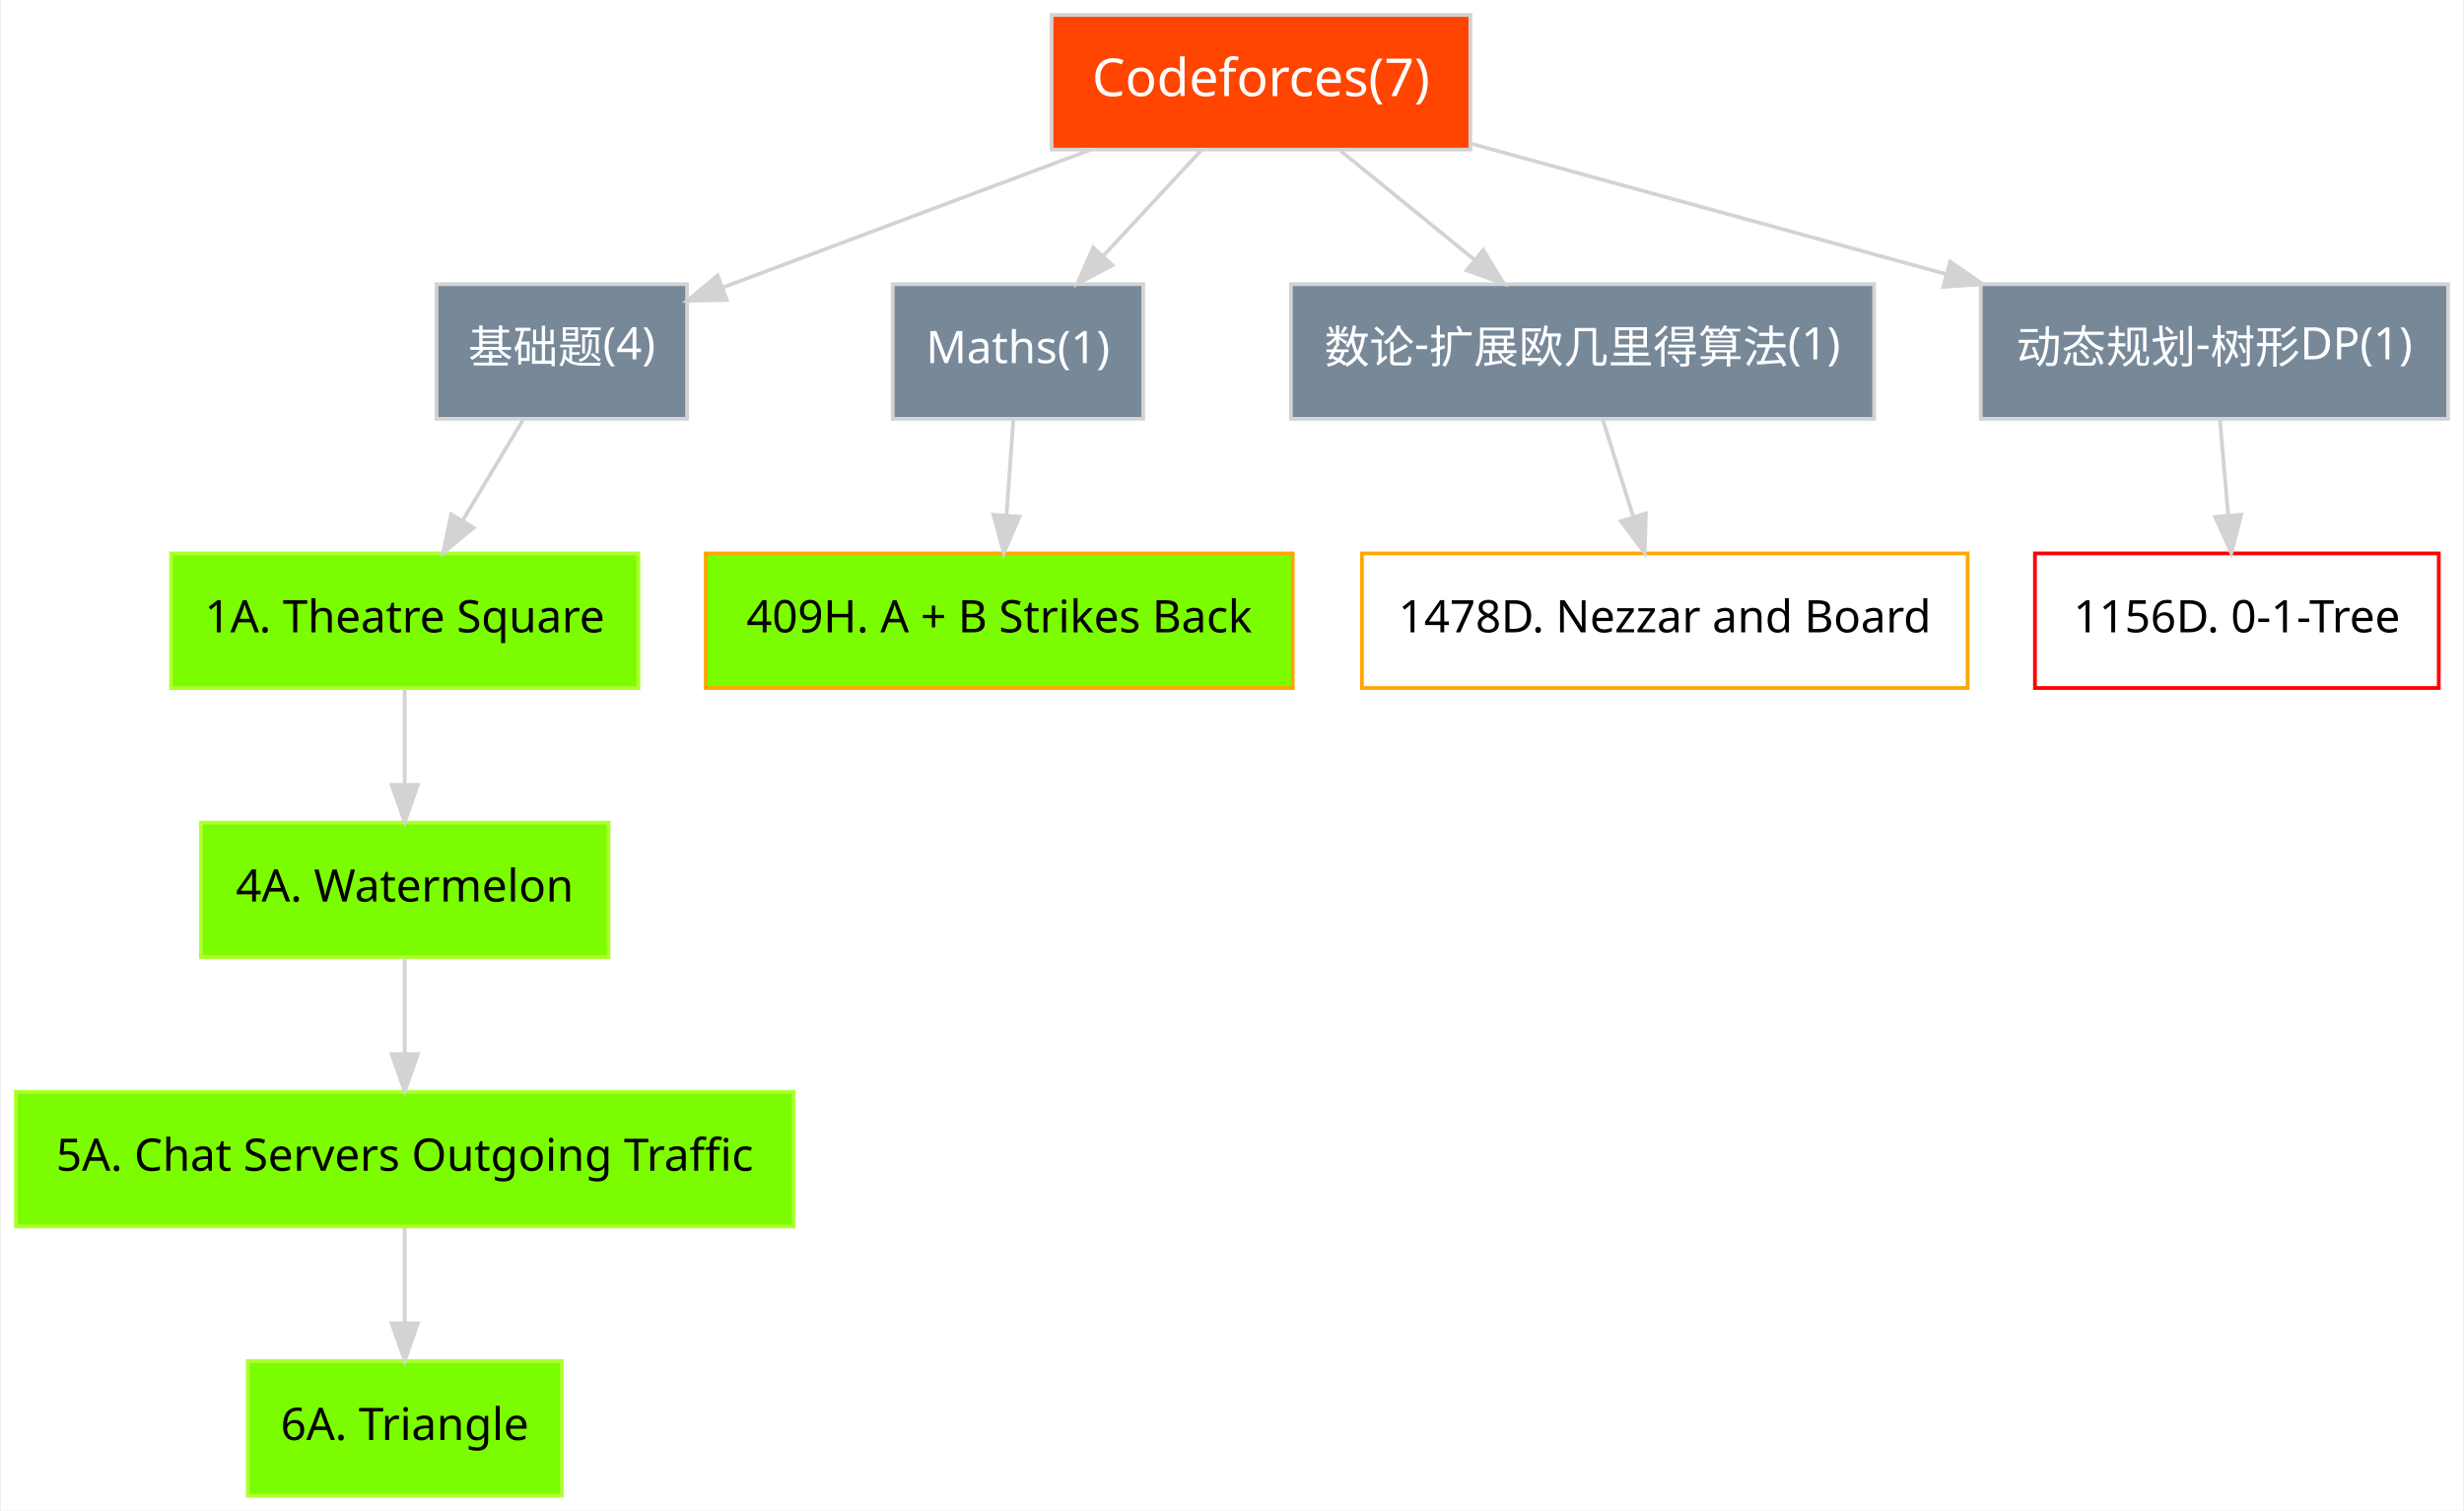
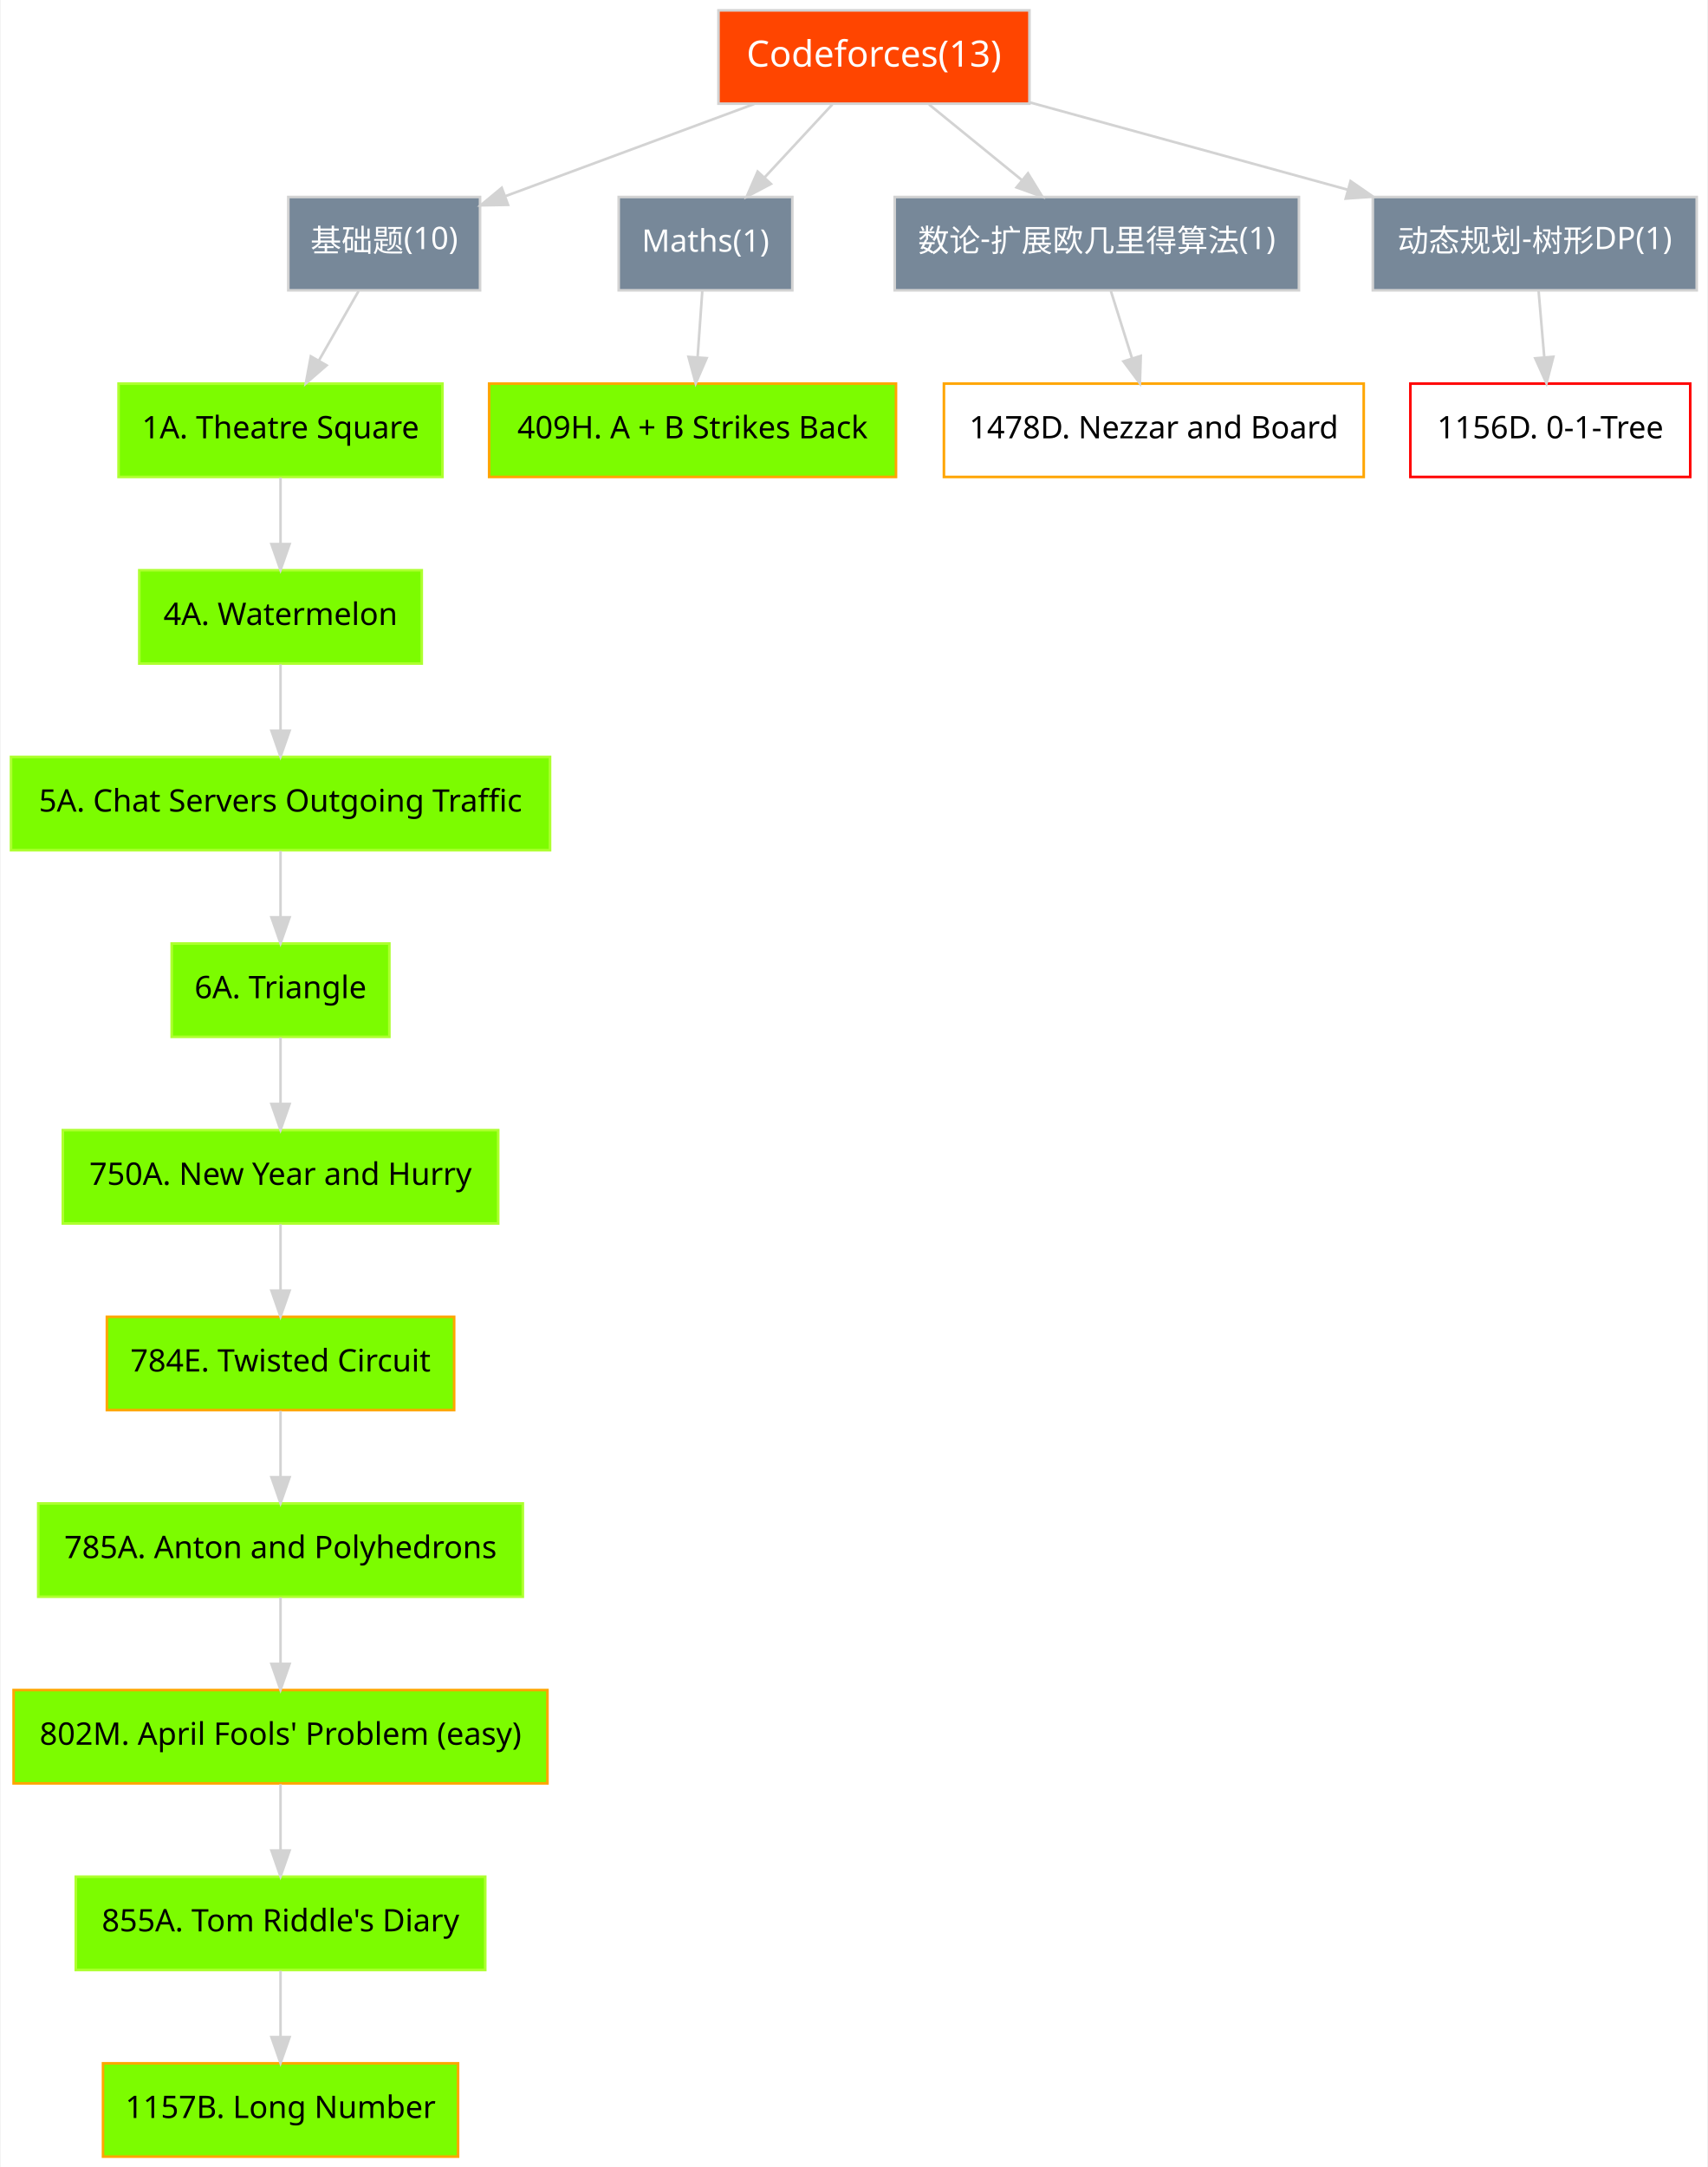
- <svg xmlns="http://www.w3.org/2000/svg" xmlns:xlink="http://www.w3.org/1999/xlink" width="659pt" height="404pt" viewBox="0.00 0.00 658.50 404.00">
-   <g id="graph0" class="graph" transform="scale(1 1) rotate(0) translate(4 400)">
-     <polygon fill="white" stroke="transparent" points="-4,4 -4,-400 654.5,-400 654.5,4 -4,4" />
+ <svg xmlns="http://www.w3.org/2000/svg" xmlns:xlink="http://www.w3.org/1999/xlink" width="659pt" height="836pt" viewBox="0.00 0.00 658.50 836.00">
+   <g id="graph0" class="graph" transform="scale(1 1) rotate(0) translate(4 832)">
+     <polygon fill="white" stroke="transparent" points="-4,4 -4,-832 654.5,-832 654.5,4 -4,4" />
    <g id="node1" class="node">
      <g id="a_node1">
-         <a xlink:href="https://codeforces.com/problemset" xlink:title="Codeforces(7)" target="_parent">
-           <polygon fill="orangered" stroke="lightgrey" points="389,-396 277,-396 277,-360 389,-360 389,-396" />
-           <text text-anchor="middle" x="333" y="-374.3" font-family="Microsoft YaHei" font-size="14.00" fill="white">Codeforces(7)</text>
+         <a xlink:href="https://codeforces.com/problemset" xlink:title="Codeforces(13)" target="_parent">
+           <polygon fill="orangered" stroke="lightgrey" points="393,-828 273,-828 273,-792 393,-792 393,-828" />
+           <text text-anchor="middle" x="333" y="-806.3" font-family="Microsoft YaHei" font-size="14.00" fill="white">Codeforces(13)</text>
        </a>
      </g>
    </g>
    <g id="node2" class="node">
-       <polygon fill="lightslategray" stroke="lightgrey" points="179.5,-324 112.5,-324 112.5,-288 179.5,-288 179.5,-324" />
-       <text text-anchor="middle" x="146" y="-302.9" font-family="Microsoft YaHei" font-size="12.00" fill="white">基础题(4)</text>
+       <polygon fill="lightslategray" stroke="lightgrey" points="181,-756 107,-756 107,-720 181,-720 181,-756" />
+       <text text-anchor="middle" x="144" y="-734.9" font-family="Microsoft YaHei" font-size="12.00" fill="white">基础题(10)</text>
    </g>
    <g id="edge1" class="edge">
-       <path fill="none" stroke="lightgrey" d="M287.25,-359.88C257.33,-348.68 218.49,-334.14 189.12,-323.14" />
-       <polygon fill="lightgrey" stroke="lightgrey" points="190.14,-319.78 179.54,-319.56 187.68,-326.34 190.14,-319.78" />
-     </g>
-     <g id="node7" class="node">
-       <polygon fill="lightslategray" stroke="lightgrey" points="301.5,-324 234.5,-324 234.5,-288 301.5,-288 301.5,-324" />
-       <text text-anchor="middle" x="268" y="-302.9" font-family="Microsoft YaHei" font-size="12.00" fill="white">Maths(1)</text>
-     </g>
-     <g id="edge6" class="edge">
-       <path fill="none" stroke="lightgrey" d="M316.93,-359.7C309.06,-351.22 299.44,-340.86 290.83,-331.58" />
-       <polygon fill="lightgrey" stroke="lightgrey" points="293.25,-329.05 283.88,-324.1 288.12,-333.81 293.25,-329.05" />
-     </g>
-     <g id="node9" class="node">
-       <polygon fill="lightslategray" stroke="lightgrey" points="497,-324 341,-324 341,-288 497,-288 497,-324" />
-       <text text-anchor="middle" x="419" y="-302.9" font-family="Microsoft YaHei" font-size="12.00" fill="white">数论-扩展欧几里得算法(1)</text>
-     </g>
-     <g id="edge8" class="edge">
-       <path fill="none" stroke="lightgrey" d="M354.26,-359.7C365.09,-350.88 378.42,-340.03 390.16,-330.47" />
-       <polygon fill="lightgrey" stroke="lightgrey" points="392.44,-333.13 397.99,-324.1 388.02,-327.7 392.44,-333.13" />
-     </g>
-     <g id="node11" class="node">
-       <polygon fill="lightslategray" stroke="lightgrey" points="650.5,-324 525.5,-324 525.5,-288 650.5,-288 650.5,-324" />
-       <text text-anchor="middle" x="588" y="-302.9" font-family="Microsoft YaHei" font-size="12.00" fill="white">动态规划-树形DP(1)</text>
-     </g>
-     <g id="edge10" class="edge">
-       <path fill="none" stroke="lightgrey" d="M389.28,-361.55C426.67,-351.29 476.11,-337.72 516.32,-326.68" />
-       <polygon fill="lightgrey" stroke="lightgrey" points="517.34,-330.03 526.06,-324 515.49,-323.28 517.34,-330.03" />
+       <path fill="none" stroke="lightgrey" d="M286.77,-791.88C257.6,-781.08 220.06,-767.17 190.79,-756.33" />
+       <polygon fill="lightgrey" stroke="lightgrey" points="191.8,-752.97 181.21,-752.78 189.37,-759.54 191.8,-752.97" />
+     </g>
+     <g id="node13" class="node">
+       <polygon fill="lightslategray" stroke="lightgrey" points="301.5,-756 234.5,-756 234.5,-720 301.5,-720 301.5,-756" />
+       <text text-anchor="middle" x="268" y="-734.9" font-family="Microsoft YaHei" font-size="12.00" fill="white">Maths(1)</text>
+     </g>
+     <g id="edge12" class="edge">
+       <path fill="none" stroke="lightgrey" d="M316.93,-791.7C309.06,-783.22 299.44,-772.86 290.83,-763.58" />
+       <polygon fill="lightgrey" stroke="lightgrey" points="293.25,-761.05 283.88,-756.1 288.12,-765.81 293.25,-761.05" />
+     </g>
+     <g id="node15" class="node">
+       <polygon fill="lightslategray" stroke="lightgrey" points="497,-756 341,-756 341,-720 497,-720 497,-756" />
+       <text text-anchor="middle" x="419" y="-734.9" font-family="Microsoft YaHei" font-size="12.00" fill="white">数论-扩展欧几里得算法(1)</text>
+     </g>
+     <g id="edge14" class="edge">
+       <path fill="none" stroke="lightgrey" d="M354.26,-791.7C365.09,-782.88 378.42,-772.03 390.16,-762.47" />
+       <polygon fill="lightgrey" stroke="lightgrey" points="392.44,-765.13 397.99,-756.1 388.02,-759.7 392.44,-765.13" />
+     </g>
+     <g id="node17" class="node">
+       <polygon fill="lightslategray" stroke="lightgrey" points="650.5,-756 525.5,-756 525.5,-720 650.5,-720 650.5,-756" />
+       <text text-anchor="middle" x="588" y="-734.9" font-family="Microsoft YaHei" font-size="12.00" fill="white">动态规划-树形DP(1)</text>
+     </g>
+     <g id="edge16" class="edge">
+       <path fill="none" stroke="lightgrey" d="M393.11,-792.5C429.89,-782.4 477.18,-769.42 515.97,-758.77" />
+       <polygon fill="lightgrey" stroke="lightgrey" points="516.92,-762.14 525.63,-756.12 515.06,-755.39 516.92,-762.14" />
    </g>
    <g id="node3" class="node">
      <g id="a_node3">
        <a xlink:href="https://codeforces.com/problemset/problem/1/A" xlink:title="1A. Theatre Square" target="_parent">
-           <polygon fill="lawngreen" stroke="greenyellow" points="166.5,-252 41.5,-252 41.5,-216 166.5,-216 166.5,-252" />
-           <text text-anchor="middle" x="104" y="-230.9" font-family="Microsoft YaHei" font-size="12.00">1A. Theatre Square</text>
+           <polygon fill="lawngreen" stroke="greenyellow" points="166.5,-684 41.5,-684 41.5,-648 166.5,-648 166.5,-684" />
+           <text text-anchor="middle" x="104" y="-662.9" font-family="Microsoft YaHei" font-size="12.00">1A. Theatre Square</text>
        </a>
      </g>
    </g>
    <g id="edge2" class="edge">
-       <path fill="none" stroke="lightgrey" d="M135.62,-287.7C130.74,-279.56 124.81,-269.69 119.42,-260.7" />
-       <polygon fill="lightgrey" stroke="lightgrey" points="122.41,-258.88 114.26,-252.1 116.41,-262.48 122.41,-258.88" />
+       <path fill="none" stroke="lightgrey" d="M134.11,-719.7C129.51,-711.64 123.94,-701.89 118.85,-692.98" />
+       <polygon fill="lightgrey" stroke="lightgrey" points="121.77,-691.05 113.77,-684.1 115.7,-694.52 121.77,-691.05" />
    </g>
    <g id="node4" class="node">
      <g id="a_node4">
        <a xlink:href="https://codeforces.com/problemset/problem/4/A" xlink:title="4A. Watermelon" target="_parent">
-           <polygon fill="lawngreen" stroke="greenyellow" points="158.5,-180 49.5,-180 49.5,-144 158.5,-144 158.5,-180" />
-           <text text-anchor="middle" x="104" y="-158.9" font-family="Microsoft YaHei" font-size="12.00">4A. Watermelon</text>
+           <polygon fill="lawngreen" stroke="greenyellow" points="158.5,-612 49.5,-612 49.5,-576 158.5,-576 158.5,-612" />
+           <text text-anchor="middle" x="104" y="-590.9" font-family="Microsoft YaHei" font-size="12.00">4A. Watermelon</text>
        </a>
      </g>
    </g>
    <g id="edge3" class="edge">
-       <path fill="none" stroke="lightgrey" d="M104,-215.7C104,-207.98 104,-198.71 104,-190.11" />
-       <polygon fill="lightgrey" stroke="lightgrey" points="107.5,-190.1 104,-180.1 100.5,-190.1 107.5,-190.1" />
+       <path fill="none" stroke="lightgrey" d="M104,-647.7C104,-639.98 104,-630.71 104,-622.11" />
+       <polygon fill="lightgrey" stroke="lightgrey" points="107.5,-622.1 104,-612.1 100.5,-622.1 107.5,-622.1" />
    </g>
    <g id="node5" class="node">
      <g id="a_node5">
        <a xlink:href="https://codeforces.com/problemset/problem/5/A" xlink:title="5A. Chat Servers Outgoing Traffic" target="_parent">
-           <polygon fill="lawngreen" stroke="greenyellow" points="208,-108 0,-108 0,-72 208,-72 208,-108" />
-           <text text-anchor="middle" x="104" y="-86.9" font-family="Microsoft YaHei" font-size="12.00">5A. Chat Servers Outgoing Traffic</text>
+           <polygon fill="lawngreen" stroke="greenyellow" points="208,-540 0,-540 0,-504 208,-504 208,-540" />
+           <text text-anchor="middle" x="104" y="-518.9" font-family="Microsoft YaHei" font-size="12.00">5A. Chat Servers Outgoing Traffic</text>
        </a>
      </g>
    </g>
    <g id="edge4" class="edge">
-       <path fill="none" stroke="lightgrey" d="M104,-143.7C104,-135.98 104,-126.71 104,-118.11" />
-       <polygon fill="lightgrey" stroke="lightgrey" points="107.5,-118.1 104,-108.1 100.5,-118.1 107.5,-118.1" />
+       <path fill="none" stroke="lightgrey" d="M104,-575.7C104,-567.98 104,-558.71 104,-550.11" />
+       <polygon fill="lightgrey" stroke="lightgrey" points="107.5,-550.1 104,-540.1 100.5,-550.1 107.5,-550.1" />
    </g>
    <g id="node6" class="node">
      <g id="a_node6">
        <a xlink:href="https://codeforces.com/problemset/problem/6/A" xlink:title="6A. Triangle" target="_parent">
-           <polygon fill="lawngreen" stroke="greenyellow" points="146,-36 62,-36 62,0 146,0 146,-36" />
-           <text text-anchor="middle" x="104" y="-14.9" font-family="Microsoft YaHei" font-size="12.00">6A. Triangle</text>
+           <polygon fill="lawngreen" stroke="greenyellow" points="146,-468 62,-468 62,-432 146,-432 146,-468" />
+           <text text-anchor="middle" x="104" y="-446.9" font-family="Microsoft YaHei" font-size="12.00">6A. Triangle</text>
        </a>
      </g>
    </g>
    <g id="edge5" class="edge">
+       <path fill="none" stroke="lightgrey" d="M104,-503.7C104,-495.98 104,-486.71 104,-478.11" />
+       <polygon fill="lightgrey" stroke="lightgrey" points="107.5,-478.1 104,-468.1 100.5,-478.1 107.5,-478.1" />
+     </g>
+     <g id="node7" class="node">
+       <g id="a_node7">
+         <a xlink:href="https://codeforces.com/problemset/problem/750/A" xlink:title="750A. New Year and Hurry" target="_parent">
+           <polygon fill="lawngreen" stroke="greenyellow" points="188,-396 20,-396 20,-360 188,-360 188,-396" />
+           <text text-anchor="middle" x="104" y="-374.9" font-family="Microsoft YaHei" font-size="12.00">750A. New Year and Hurry</text>
+         </a>
+       </g>
+     </g>
+     <g id="edge6" class="edge">
+       <path fill="none" stroke="lightgrey" d="M104,-431.7C104,-423.98 104,-414.71 104,-406.11" />
+       <polygon fill="lightgrey" stroke="lightgrey" points="107.5,-406.1 104,-396.1 100.5,-406.1 107.5,-406.1" />
+     </g>
+     <g id="node8" class="node">
+       <g id="a_node8">
+         <a xlink:href="https://codeforces.com/problemset/problem/784/E" xlink:title="784E. Twisted Circuit" target="_parent">
+           <polygon fill="lawngreen" stroke="orange" points="171,-324 37,-324 37,-288 171,-288 171,-324" />
+           <text text-anchor="middle" x="104" y="-302.9" font-family="Microsoft YaHei" font-size="12.00">784E. Twisted Circuit</text>
+         </a>
+       </g>
+     </g>
+     <g id="edge7" class="edge">
+       <path fill="none" stroke="lightgrey" d="M104,-359.7C104,-351.98 104,-342.71 104,-334.11" />
+       <polygon fill="lightgrey" stroke="lightgrey" points="107.5,-334.1 104,-324.1 100.5,-334.1 107.5,-334.1" />
+     </g>
+     <g id="node9" class="node">
+       <g id="a_node9">
+         <a xlink:href="https://codeforces.com/problemset/problem/785/A" xlink:title="785A. Anton and Polyhedrons" target="_parent">
+           <polygon fill="lawngreen" stroke="greenyellow" points="197.5,-252 10.5,-252 10.5,-216 197.5,-216 197.5,-252" />
+           <text text-anchor="middle" x="104" y="-230.9" font-family="Microsoft YaHei" font-size="12.00">785A. Anton and Polyhedrons</text>
+         </a>
+       </g>
+     </g>
+     <g id="edge8" class="edge">
+       <path fill="none" stroke="lightgrey" d="M104,-287.7C104,-279.98 104,-270.71 104,-262.11" />
+       <polygon fill="lightgrey" stroke="lightgrey" points="107.5,-262.1 104,-252.1 100.5,-262.1 107.5,-262.1" />
+     </g>
+     <g id="node10" class="node">
+       <g id="a_node10">
+         <a xlink:href="https://codeforces.com/problemset/problem/802/M" xlink:title="802M. April Fools' Problem (easy)" target="_parent">
+           <polygon fill="lawngreen" stroke="orange" points="207,-180 1,-180 1,-144 207,-144 207,-180" />
+           <text text-anchor="middle" x="104" y="-158.9" font-family="Microsoft YaHei" font-size="12.00">802M. April Fools' Problem (easy)</text>
+         </a>
+       </g>
+     </g>
+     <g id="edge9" class="edge">
+       <path fill="none" stroke="lightgrey" d="M104,-215.7C104,-207.98 104,-198.71 104,-190.11" />
+       <polygon fill="lightgrey" stroke="lightgrey" points="107.5,-190.1 104,-180.1 100.5,-190.1 107.5,-190.1" />
+     </g>
+     <g id="node11" class="node">
+       <g id="a_node11">
+         <a xlink:href="https://codeforces.com/problemset/problem/855/A" xlink:title="855A. Tom Riddle's Diary" target="_parent">
+           <polygon fill="lawngreen" stroke="greenyellow" points="183,-108 25,-108 25,-72 183,-72 183,-108" />
+           <text text-anchor="middle" x="104" y="-86.9" font-family="Microsoft YaHei" font-size="12.00">855A. Tom Riddle's Diary</text>
+         </a>
+       </g>
+     </g>
+     <g id="edge10" class="edge">
+       <path fill="none" stroke="lightgrey" d="M104,-143.7C104,-135.98 104,-126.71 104,-118.11" />
+       <polygon fill="lightgrey" stroke="lightgrey" points="107.5,-118.1 104,-108.1 100.5,-118.1 107.5,-118.1" />
+     </g>
+     <g id="node12" class="node">
+       <g id="a_node12">
+         <a xlink:href="https://codeforces.com/problemset/problem/1157/B" xlink:title="1157B. Long Number" target="_parent">
+           <polygon fill="lawngreen" stroke="orange" points="172.5,-36 35.5,-36 35.5,0 172.5,0 172.5,-36" />
+           <text text-anchor="middle" x="104" y="-14.9" font-family="Microsoft YaHei" font-size="12.00">1157B. Long Number</text>
+         </a>
+       </g>
+     </g>
+     <g id="edge11" class="edge">
      <path fill="none" stroke="lightgrey" d="M104,-71.7C104,-63.98 104,-54.71 104,-46.11" />
      <polygon fill="lightgrey" stroke="lightgrey" points="107.5,-46.1 104,-36.1 100.5,-46.1 107.5,-46.1" />
    </g>
-     <g id="node8" class="node">
-       <g id="a_node8">
+     <g id="node14" class="node">
+       <g id="a_node14">
        <a xlink:href="https://codeforces.com/problemset/problem/409/H" xlink:title="409H. A + B Strikes Back" target="_parent">
-           <polygon fill="lawngreen" stroke="orange" points="341.5,-252 184.5,-252 184.5,-216 341.5,-216 341.5,-252" />
-           <text text-anchor="middle" x="263" y="-230.9" font-family="Microsoft YaHei" font-size="12.00">409H. A + B Strikes Back</text>
-         </a>
-       </g>
-     </g>
-     <g id="edge7" class="edge">
-       <path fill="none" stroke="lightgrey" d="M266.76,-287.7C266.21,-279.98 265.55,-270.71 264.94,-262.11" />
-       <polygon fill="lightgrey" stroke="lightgrey" points="268.43,-261.83 264.22,-252.1 261.44,-262.33 268.43,-261.83" />
-     </g>
-     <g id="node10" class="node">
-       <g id="a_node10">
+           <polygon fill="lawngreen" stroke="orange" points="341.5,-684 184.5,-684 184.5,-648 341.5,-648 341.5,-684" />
+           <text text-anchor="middle" x="263" y="-662.9" font-family="Microsoft YaHei" font-size="12.00">409H. A + B Strikes Back</text>
+         </a>
+       </g>
+     </g>
+     <g id="edge13" class="edge">
+       <path fill="none" stroke="lightgrey" d="M266.76,-719.7C266.21,-711.98 265.55,-702.71 264.94,-694.11" />
+       <polygon fill="lightgrey" stroke="lightgrey" points="268.43,-693.83 264.22,-684.1 261.44,-694.33 268.43,-693.83" />
+     </g>
+     <g id="node16" class="node">
+       <g id="a_node16">
        <a xlink:href="https://codeforces.com/problemset/problem/1477/A" xlink:title="1478D. Nezzar and Board" target="_parent">
-           <polygon fill="none" stroke="orange" points="522,-252 360,-252 360,-216 522,-216 522,-252" />
-           <text text-anchor="middle" x="441" y="-230.9" font-family="Microsoft YaHei" font-size="12.00">1478D. Nezzar and Board</text>
-         </a>
-       </g>
-     </g>
-     <g id="edge9" class="edge">
-       <path fill="none" stroke="lightgrey" d="M424.44,-287.7C426.89,-279.9 429.84,-270.51 432.57,-261.83" />
-       <polygon fill="lightgrey" stroke="lightgrey" points="435.96,-262.69 435.62,-252.1 429.29,-260.59 435.96,-262.69" />
-     </g>
-     <g id="node12" class="node">
-       <g id="a_node12">
+           <polygon fill="none" stroke="orange" points="522,-684 360,-684 360,-648 522,-648 522,-684" />
+           <text text-anchor="middle" x="441" y="-662.9" font-family="Microsoft YaHei" font-size="12.00">1478D. Nezzar and Board</text>
+         </a>
+       </g>
+     </g>
+     <g id="edge15" class="edge">
+       <path fill="none" stroke="lightgrey" d="M424.44,-719.7C426.89,-711.9 429.84,-702.51 432.57,-693.83" />
+       <polygon fill="lightgrey" stroke="lightgrey" points="435.96,-694.69 435.62,-684.1 429.29,-692.59 435.96,-694.69" />
+     </g>
+     <g id="node18" class="node">
+       <g id="a_node18">
        <a xlink:href="https://codeforces.com/problemset/problem/1156/D" xlink:title="1156D. 0-1-Tree" target="_parent">
-           <polygon fill="none" stroke="red" points="648,-252 540,-252 540,-216 648,-216 648,-252" />
-           <text text-anchor="middle" x="594" y="-230.9" font-family="Microsoft YaHei" font-size="12.00">1156D. 0-1-Tree</text>
-         </a>
-       </g>
-     </g>
-     <g id="edge11" class="edge">
-       <path fill="none" stroke="lightgrey" d="M589.48,-287.7C590.14,-279.98 590.94,-270.71 591.68,-262.11" />
-       <polygon fill="lightgrey" stroke="lightgrey" points="595.17,-262.37 592.53,-252.1 588.19,-261.77 595.17,-262.37" />
+           <polygon fill="none" stroke="red" points="648,-684 540,-684 540,-648 648,-648 648,-684" />
+           <text text-anchor="middle" x="594" y="-662.9" font-family="Microsoft YaHei" font-size="12.00">1156D. 0-1-Tree</text>
+         </a>
+       </g>
+     </g>
+     <g id="edge17" class="edge">
+       <path fill="none" stroke="lightgrey" d="M589.48,-719.7C590.14,-711.98 590.94,-702.71 591.68,-694.11" />
+       <polygon fill="lightgrey" stroke="lightgrey" points="595.17,-694.37 592.53,-684.1 588.19,-693.77 595.17,-694.37" />
    </g>
  </g>
</svg>
